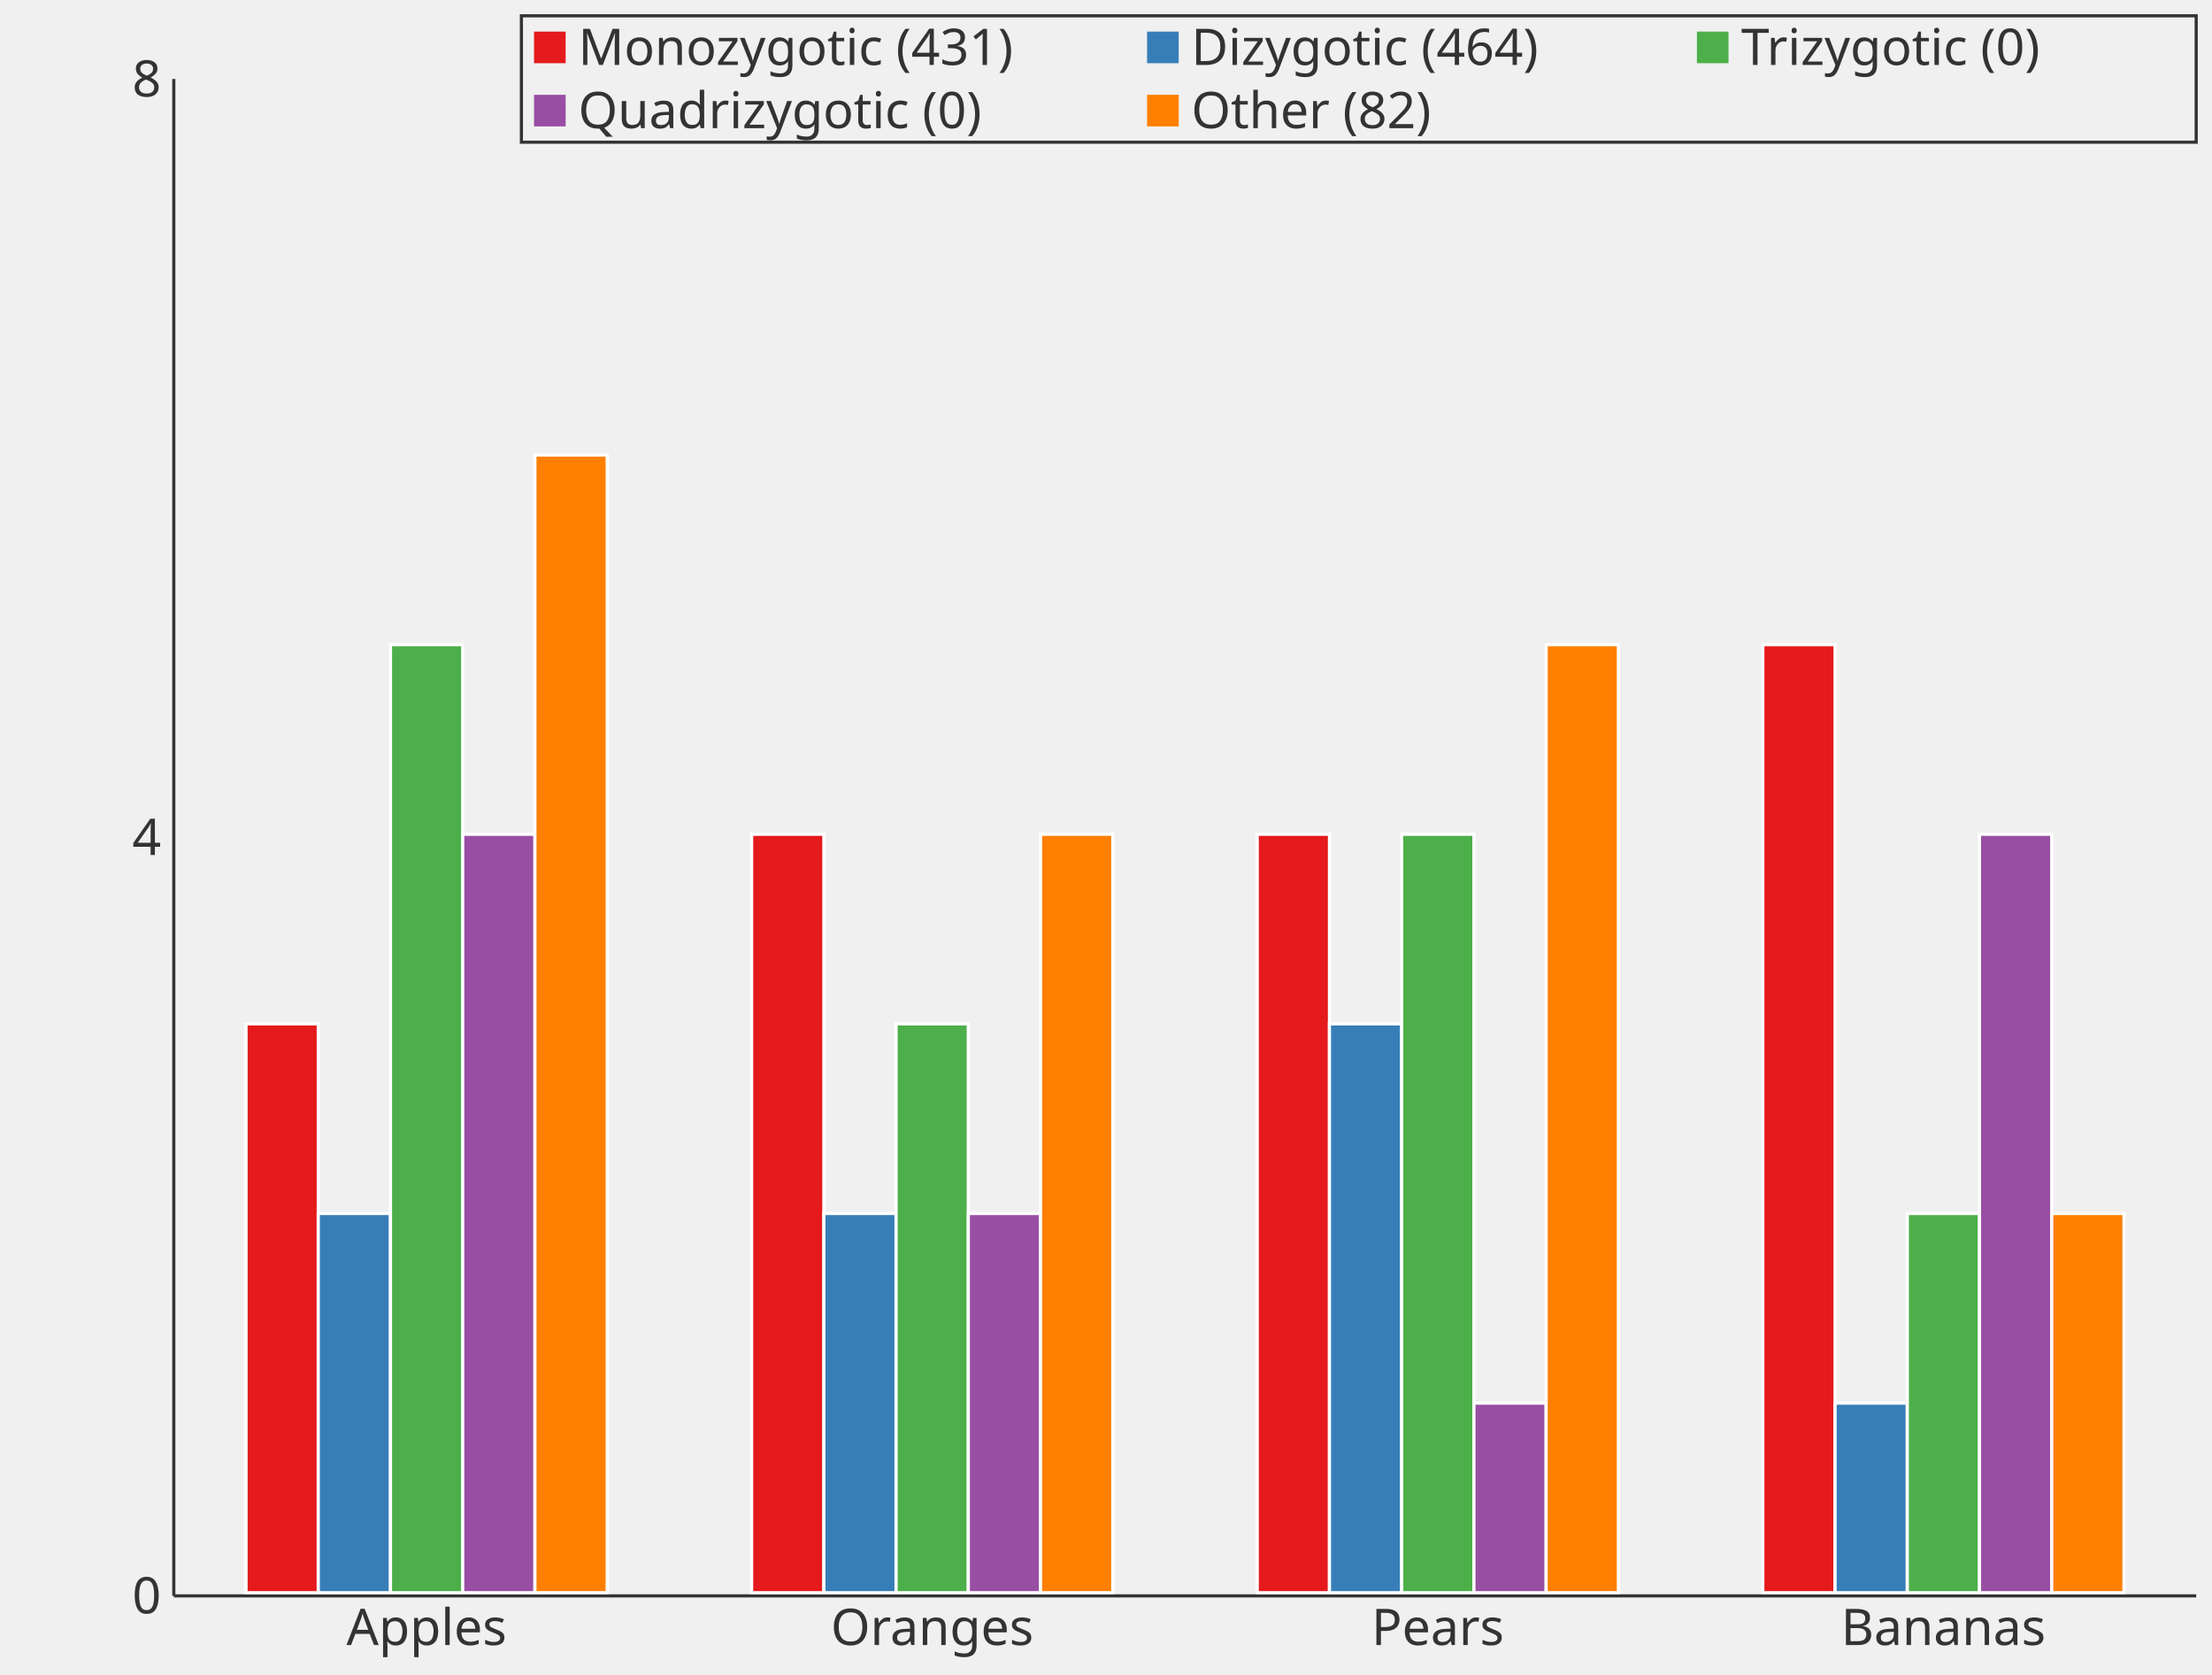
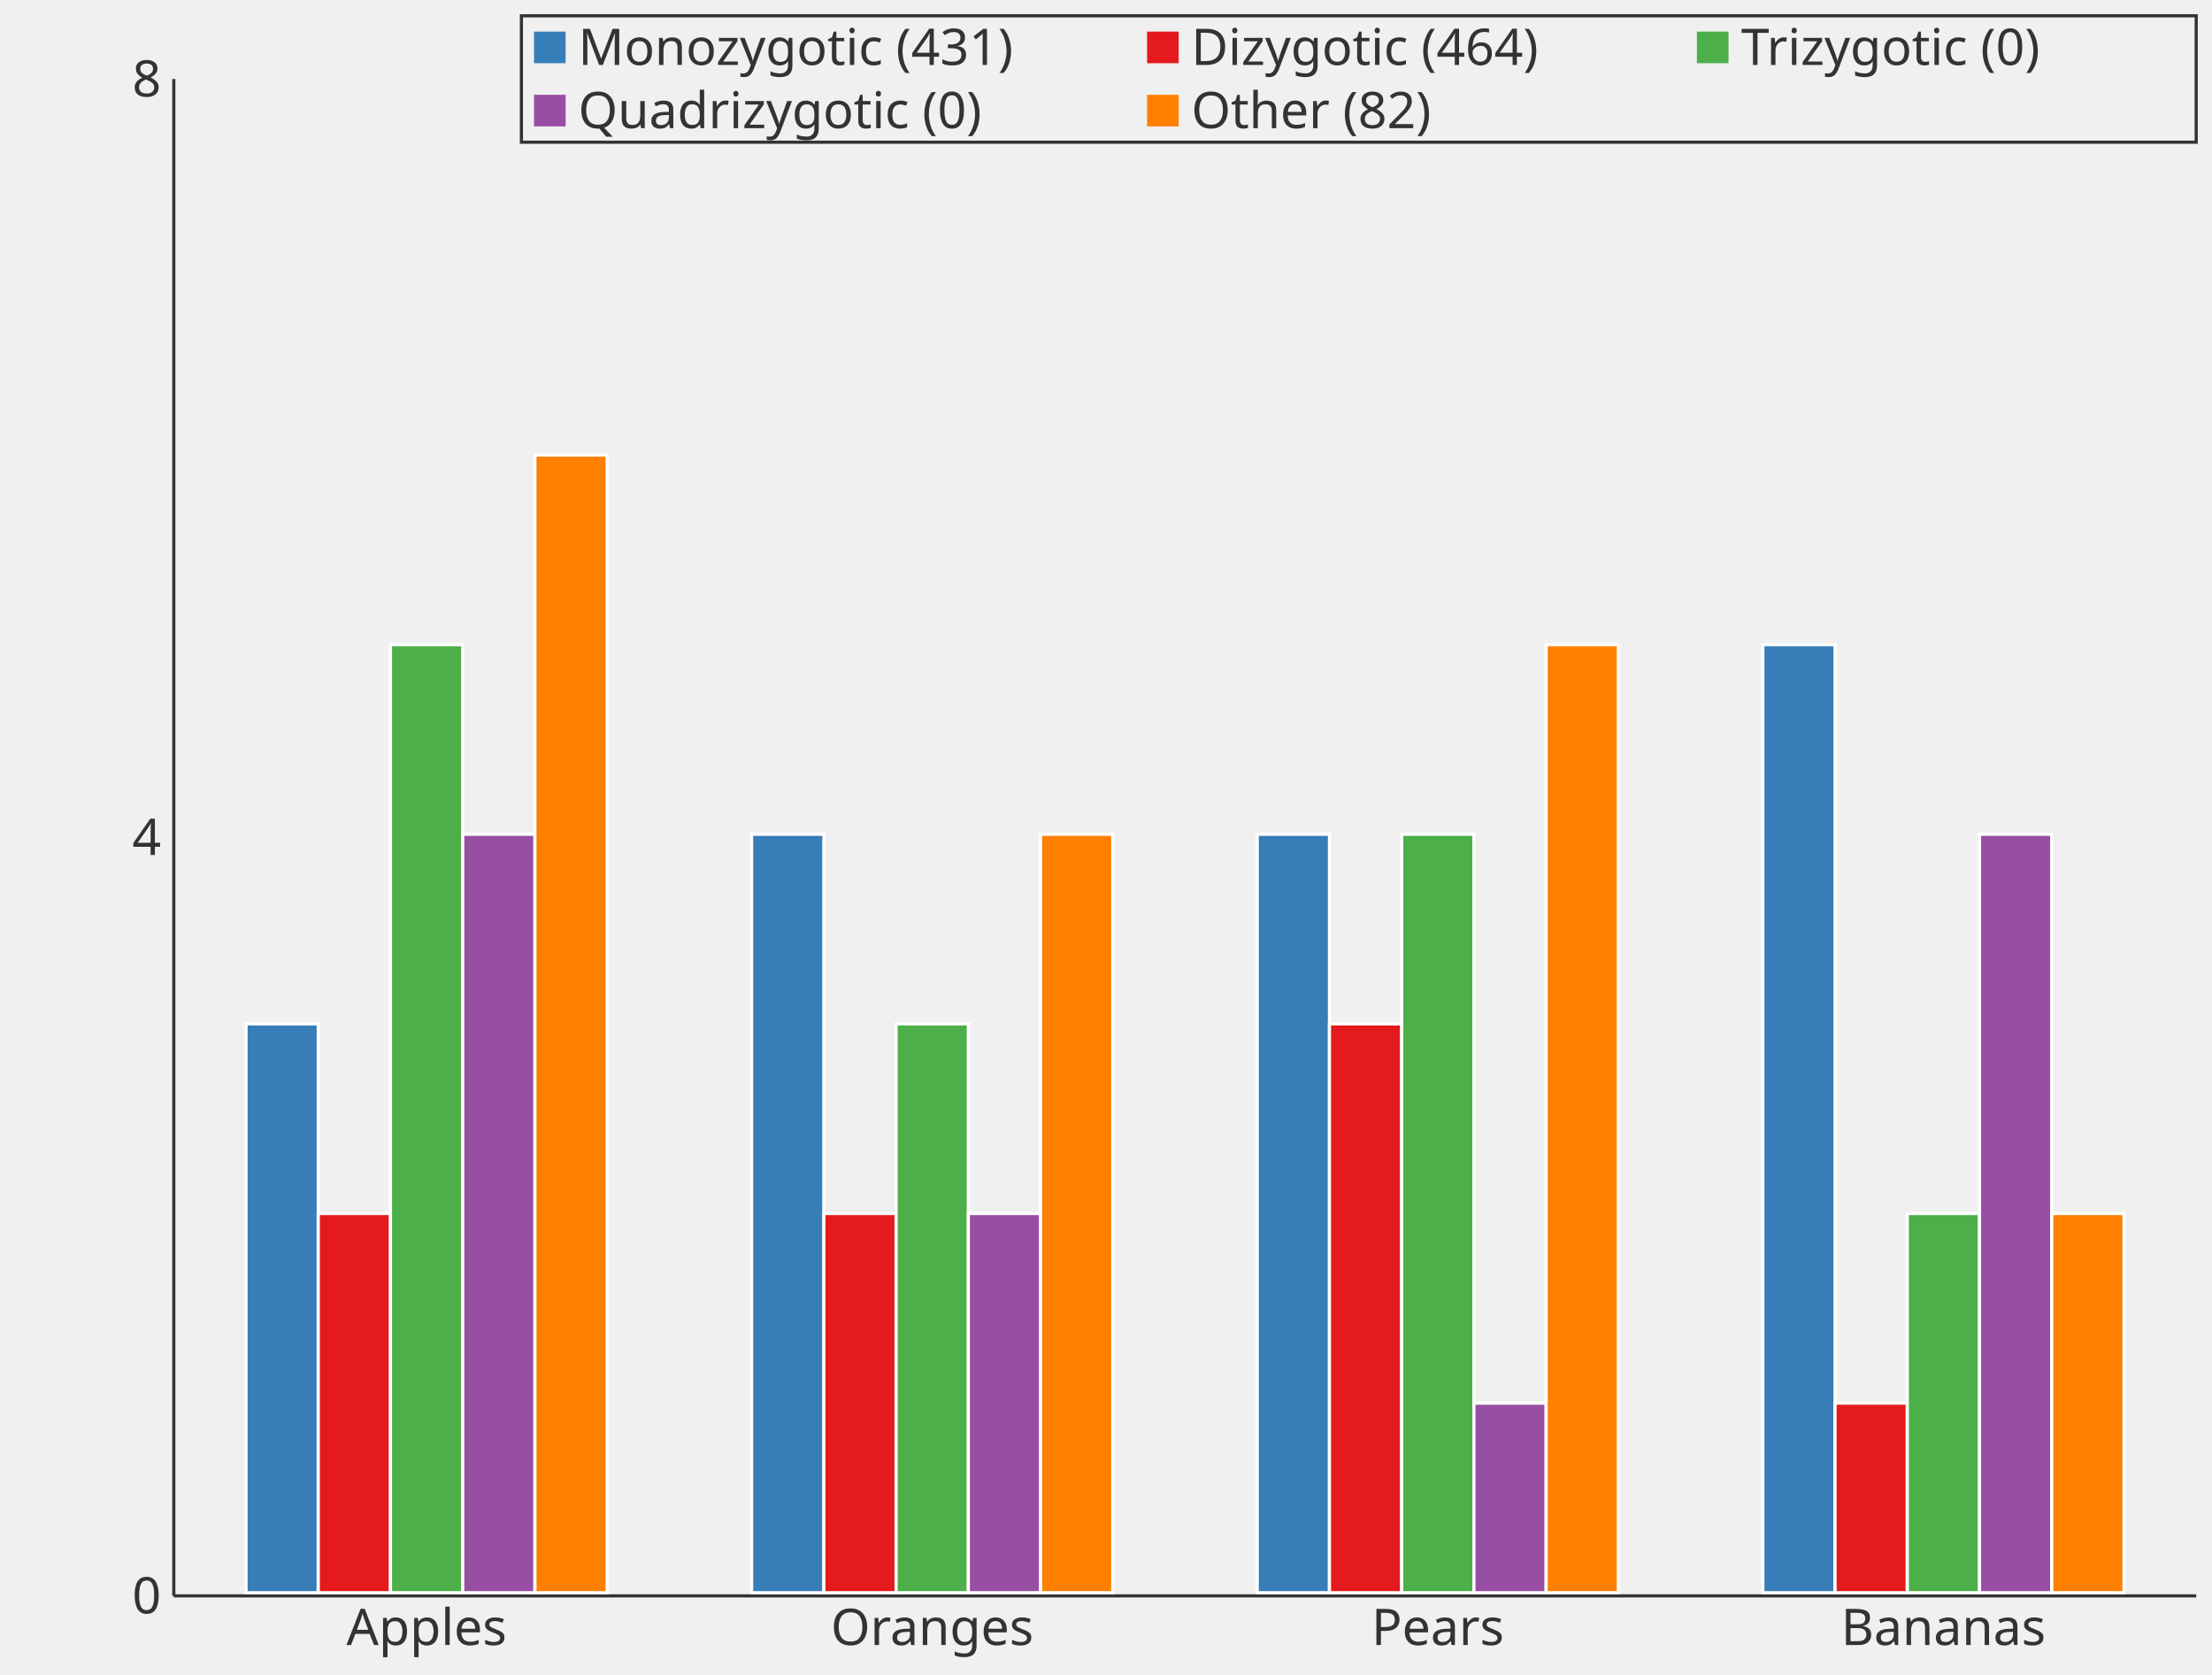
<svg xmlns="http://www.w3.org/2000/svg" font-family="sans-serif" font-size="16" viewBox="-55 -25 700 530">
  <style>
		@media (prefers-color-scheme: dark) {
			[fill="#333"] {fill: white}
			[stroke="#333"] {stroke: white}
		}
	</style>
  <g role="table">
    <line stroke="#333" x1="0" x2="0" y1="0" y2="480" />
    <line stroke="#333" x1="0" x2="640" y1="480" y2="480" />
    <g aria-hidden="true">
      <text dominant-baseline="middle" fill="#333" text-anchor="end" x="-4" y="480">0</text>
      <text dominant-baseline="middle" fill="#333" text-anchor="end" x="-4" y="240">4</text>
      <text dominant-baseline="middle" fill="#333" text-anchor="end" x="-4" y="0">8</text>
    </g>
    <g role="row">
      <text dominant-baseline="middle" fill="#333" role="columnheader" text-anchor="middle" x="80" y="490">Apples</text>
      <text dominant-baseline="middle" fill="#333" role="columnheader" text-anchor="middle" x="240" y="490">Oranges</text>
      <text dominant-baseline="middle" fill="#333" role="columnheader" text-anchor="middle" x="400" y="490">Pears</text>
      <text dominant-baseline="middle" fill="#333" role="columnheader" text-anchor="middle" x="560" y="490">Bananas</text>
    </g>
    <g aria-hidden="true">
      <rect fill="none" height="40" stroke="#333" width="530" x="110" y="-20" />
-       <rect fill="#e41a1c" height="10" width="10" x="114" y="-15" />
+       <rect fill="#377eb8" height="10" width="10" x="114" y="-15" />
      <text dominant-baseline="middle" fill="#333" x="128" y="-10">Monozygotic (431)</text>
-       <rect fill="#377eb8" height="10" width="10" x="308" y="-15" />
+       <rect fill="#e41a1c" height="10" width="10" x="308" y="-15" />
      <text dominant-baseline="middle" fill="#333" x="322" y="-10">Dizygotic (464)</text>
      <rect fill="#4daf4a" height="10" width="10" x="482" y="-15" />
      <text dominant-baseline="middle" fill="#333" x="496" y="-10">Trizygotic (0)</text>
      <rect fill="#984ea3" height="10" width="10" x="114" y="5" />
      <text dominant-baseline="middle" fill="#333" x="128" y="10">Quadrizygotic (0)</text>
      <rect fill="#ff7f00" height="10" width="10" x="308" y="5" />
      <text dominant-baseline="middle" fill="#333" x="322" y="10">Other (82)</text>
    </g>
-     <g fill="#e41a1c" role="row" stroke="white">
+     <g fill="#377eb8" role="row" stroke="white">
      <rect height="180" role="cell" width="22.857" x="22.857" y="299">
				</rect>
      <rect height="240" role="cell" width="22.857" x="182.857" y="239">
				</rect>
      <rect height="240" role="cell" width="22.857" x="342.857" y="239">
				</rect>
      <rect height="300" role="cell" width="22.857" x="502.857" y="179">
				</rect>
    </g>
-     <g fill="#377eb8" role="row" stroke="white">
+     <g fill="#e41a1c" role="row" stroke="white">
      <rect height="120" role="cell" width="22.857" x="45.714" y="359">
				</rect>
      <rect height="120" role="cell" width="22.857" x="205.714" y="359">
				</rect>
      <rect height="180" role="cell" width="22.857" x="365.714" y="299">
				</rect>
      <rect height="60" role="cell" width="22.857" x="525.714" y="419">
				</rect>
    </g>
    <g fill="#4daf4a" role="row" stroke="white">
      <rect height="300" role="cell" width="22.857" x="68.571" y="179">
				</rect>
      <rect height="180" role="cell" width="22.857" x="228.571" y="299">
				</rect>
      <rect height="240" role="cell" width="22.857" x="388.571" y="239">
				</rect>
      <rect height="120" role="cell" width="22.857" x="548.571" y="359">
				</rect>
    </g>
    <g fill="#984ea3" role="row" stroke="white">
      <rect height="240" role="cell" width="22.857" x="91.429" y="239">
				</rect>
      <rect height="120" role="cell" width="22.857" x="251.429" y="359">
				</rect>
      <rect height="60" role="cell" width="22.857" x="411.429" y="419">
				</rect>
      <rect height="240" role="cell" width="22.857" x="571.429" y="239">
				</rect>
    </g>
    <g fill="#ff7f00" role="row" stroke="white">
      <rect height="360" role="cell" width="22.857" x="114.286" y="119">
				</rect>
      <rect height="240" role="cell" width="22.857" x="274.286" y="239">
				</rect>
      <rect height="300" role="cell" width="22.857" x="434.286" y="179">
				</rect>
      <rect height="120" role="cell" width="22.857" x="594.286" y="359">
				</rect>
    </g>
  </g>
</svg>
